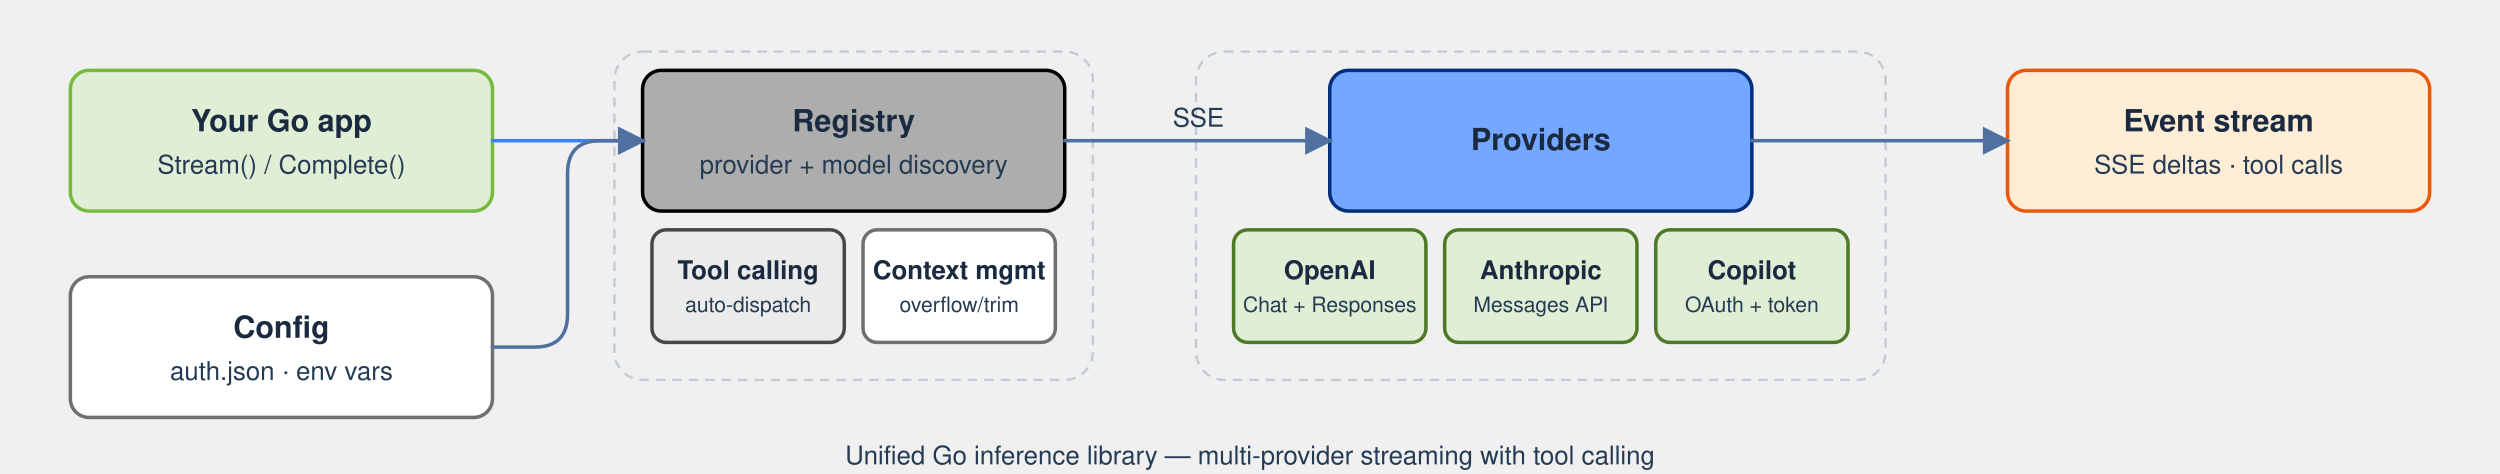
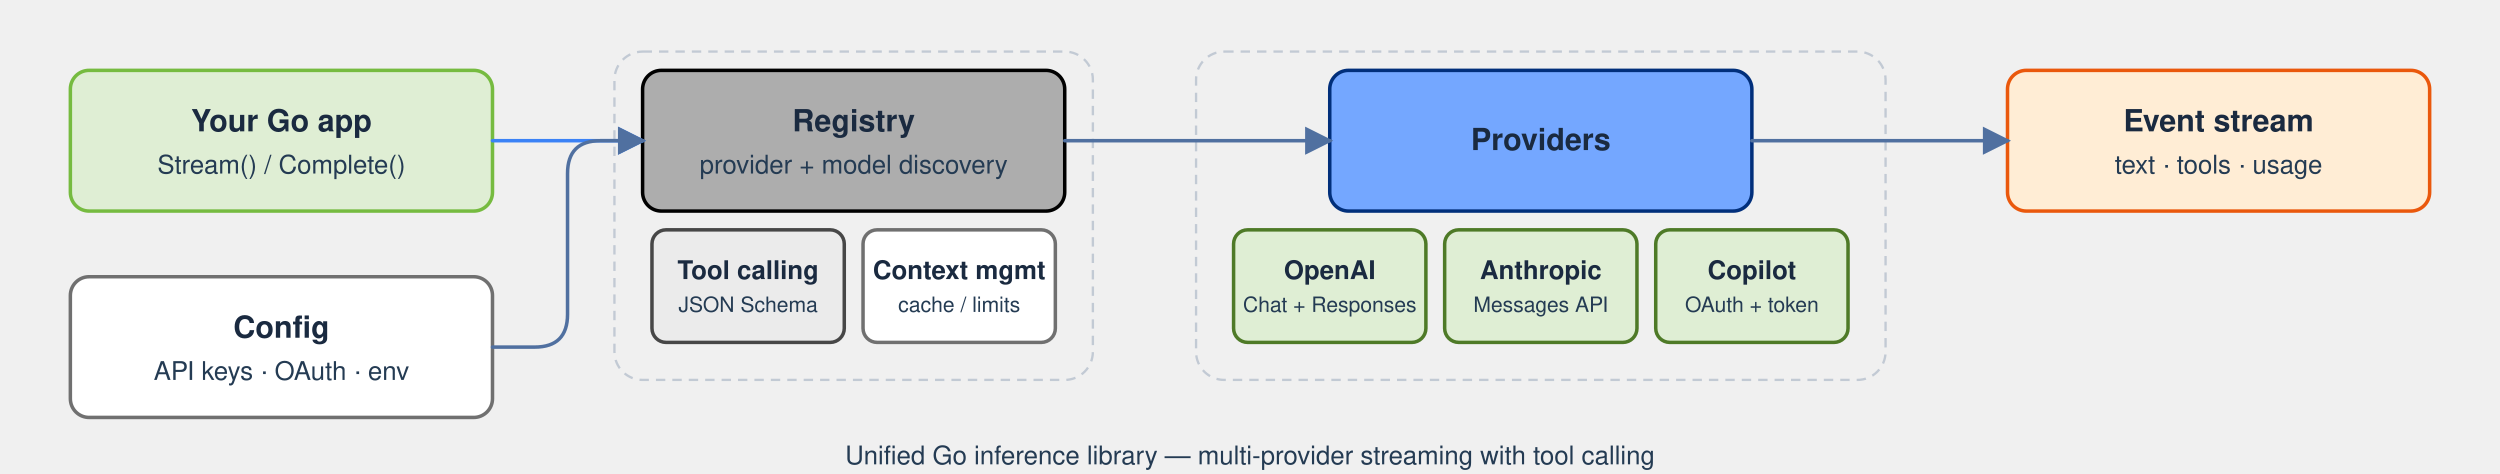
<svg xmlns="http://www.w3.org/2000/svg" viewBox="0 0 1066 202">
  <style>
    /* Default: light mode (for rsvg-convert and non-media-query agents) */
    .bg { fill: transparent; }
    .box { fill: #ffffff; stroke: #707070; stroke-width: 1.5; }
    .box-accent { fill: #dbeafe; stroke: #3b82f6; stroke-width: 1.5; }
    .box-green { fill: #74a7ff; stroke: #012f7b; stroke-width: 1.5; }
    .box-warm { fill: #fef3c7; stroke: #d97706; stroke-width: 1.5; }
    .box-purple { fill: #adadad; stroke: #000000; stroke-width: 1.5; }
    .box-teal { fill: #ebebeb; stroke: #474747; stroke-width: 1.5; }
    .box-slate { fill: #a7c6ff; stroke: #0042a9; stroke-width: 1.5; }
    .box-indigo { fill: #dfeed4; stroke: #4e7a27; stroke-width: 1.5; }
    .box-rose { fill: #dfeed4; stroke: #76bb40; stroke-width: 1.5; }
    .box-orange { fill: #ffedd5; stroke: #ea580c; stroke-width: 1.5; }
    .box-cyan { fill: #d9c9fe; stroke: #5e30eb; stroke-width: 1.5; }
    .label { fill: #1a2a40; }
    .sub { fill: #243b53; }
    text { font-family: -apple-system, "Segoe UI", Helvetica, sans-serif; }
    .label { font-size: 13px; font-weight: 600; }
    .sub { font-size: 11px; }
    @media (prefers-color-scheme: dark) {
      .bg { fill: transparent; }
      .box { fill: #1a1e2a; stroke: #505050; }
      .box-accent { fill: #0d1e38; stroke: #2b5cb0; }
      .box-green { fill: #0a1a3a; stroke: #4a80d0; }
      .box-warm { fill: #221a10; stroke: #a06020; }
      .box-purple { fill: #222222; stroke: #666666; }
      .box-teal { fill: #1e1e1e; stroke: #666666; }
      .box-slate { fill: #0d1a38; stroke: #4a7ad0; }
      .box-indigo { fill: #1a2810; stroke: #5a8a30; }
      .box-rose { fill: #1a2810; stroke: #5aaa30; }
      .box-orange { fill: #2a1a08; stroke: #f97316; }
      .box-cyan { fill: #1a1030; stroke: #7040d0; }
      .label { fill: #d0daf0; }
      .sub { fill: #90a8c0; }
    }
  </style>
  <defs>
    <marker id="ah" markerWidth="8" markerHeight="8" refX="7" refY="4" orient="auto">
      <path d="M0,0 L8,4 L0,8z" fill="#5070a0" stroke="none" />
    </marker>
    <marker id="ahs" markerWidth="8" markerHeight="8" refX="7" refY="4" orient="auto">
      <path d="M0,0 L8,4 L0,8z" fill="#3b82f6" stroke="none" />
    </marker>
  </defs>
  <rect width="1066" height="202" class="bg" rx="8" />
  <rect x="30" y="30" width="180" height="60" rx="8" class="box-rose" />
  <text x="120" y="56" text-anchor="middle" class="label">Your Go app</text>
  <text x="120" y="74" text-anchor="middle" class="sub">Stream() / Complete()</text>
  <rect x="30" y="118" width="180" height="60" rx="8" class="box" />
  <text x="120" y="144" text-anchor="middle" class="label">Config</text>
-   <text x="120" y="162" text-anchor="middle" class="sub">auth.json · env vars</text>
+   <text x="120" y="162" text-anchor="middle" class="sub">API keys · OAuth · env</text>
  <rect x="262" y="22" width="204" height="140" rx="12" fill="none" stroke="#94a3b8" stroke-width="1" stroke-dasharray="4 3" opacity="0.5" />
  <rect x="274" y="30" width="180" height="60" rx="8" class="box-purple" />
  <text x="364" y="56" text-anchor="middle" class="label">Registry</text>
  <text x="364" y="74" text-anchor="middle" class="sub">provider + model discovery</text>
  <rect x="278" y="98" width="82" height="48" rx="6" class="box-teal" />
  <text x="319" y="119" text-anchor="middle" class="label" style="font-size:11px">Tool calling</text>
-   <text x="319" y="133" text-anchor="middle" class="sub" style="font-size:9px">auto-dispatch</text>
+   <text x="319" y="133" text-anchor="middle" class="sub" style="font-size:9px">JSON Schema</text>
  <rect x="368" y="98" width="82" height="48" rx="6" class="box" />
  <text x="409" y="119" text-anchor="middle" class="label" style="font-size:11px">Context mgmt</text>
-   <text x="409" y="133" text-anchor="middle" class="sub" style="font-size:9px">overflow/trim</text>
+   <text x="409" y="133" text-anchor="middle" class="sub" style="font-size:9px">cache / limits</text>
  <rect x="510" y="22" width="294" height="140" rx="12" fill="none" stroke="#94a3b8" stroke-width="1" stroke-dasharray="4 3" opacity="0.5" />
  <rect x="567" y="30" width="180" height="60" rx="8" class="box-green" />
  <text x="657" y="64" text-anchor="middle" class="label">Providers</text>
  <rect x="526" y="98" width="82" height="48" rx="6" class="box-indigo" />
  <text x="567" y="119" text-anchor="middle" class="label" style="font-size:11px">OpenAI</text>
  <text x="567" y="133" text-anchor="middle" class="sub" style="font-size:9px">Chat + Responses</text>
  <rect x="616" y="98" width="82" height="48" rx="6" class="box-indigo" />
  <text x="657" y="119" text-anchor="middle" class="label" style="font-size:11px">Anthropic</text>
  <text x="657" y="133" text-anchor="middle" class="sub" style="font-size:9px">Messages API</text>
  <rect x="706" y="98" width="82" height="48" rx="6" class="box-indigo" />
  <text x="747" y="119" text-anchor="middle" class="label" style="font-size:11px">Copilot</text>
  <text x="747" y="133" text-anchor="middle" class="sub" style="font-size:9px">OAuth + token</text>
  <rect x="856" y="30" width="180" height="60" rx="8" class="box-orange" />
  <text x="946" y="56" text-anchor="middle" class="label">Event stream</text>
-   <text x="946" y="74" text-anchor="middle" class="sub">SSE deltas · tool calls</text>
+   <text x="946" y="74" text-anchor="middle" class="sub">text · tools · usage</text>
  <path d="M210,60 L274,60" fill="none" stroke="#3b82f6" stroke-width="1.5" stroke-linecap="round" marker-end="url(#ahs)" />
  <path d="M210,148 L228,148 Q242,148 242,134 L242,74 Q242,60 256,60 L274,60" fill="none" stroke="#5070a0" stroke-width="1.5" stroke-linecap="round" marker-end="url(#ah)" />
  <path d="M454,60 L567,60" fill="none" stroke="#5070a0" stroke-width="1.5" stroke-linecap="round" marker-end="url(#ah)" />
-   <text x="511" y="54" text-anchor="middle" class="sub">SSE</text>
  <path d="M747,60 L856,60" fill="none" stroke="#5070a0" stroke-width="1.5" stroke-linecap="round" marker-end="url(#ah)" />
  <text x="533" y="198" text-anchor="middle" class="sub">Unified Go inference library — multi-provider streaming with tool calling</text>
</svg>
